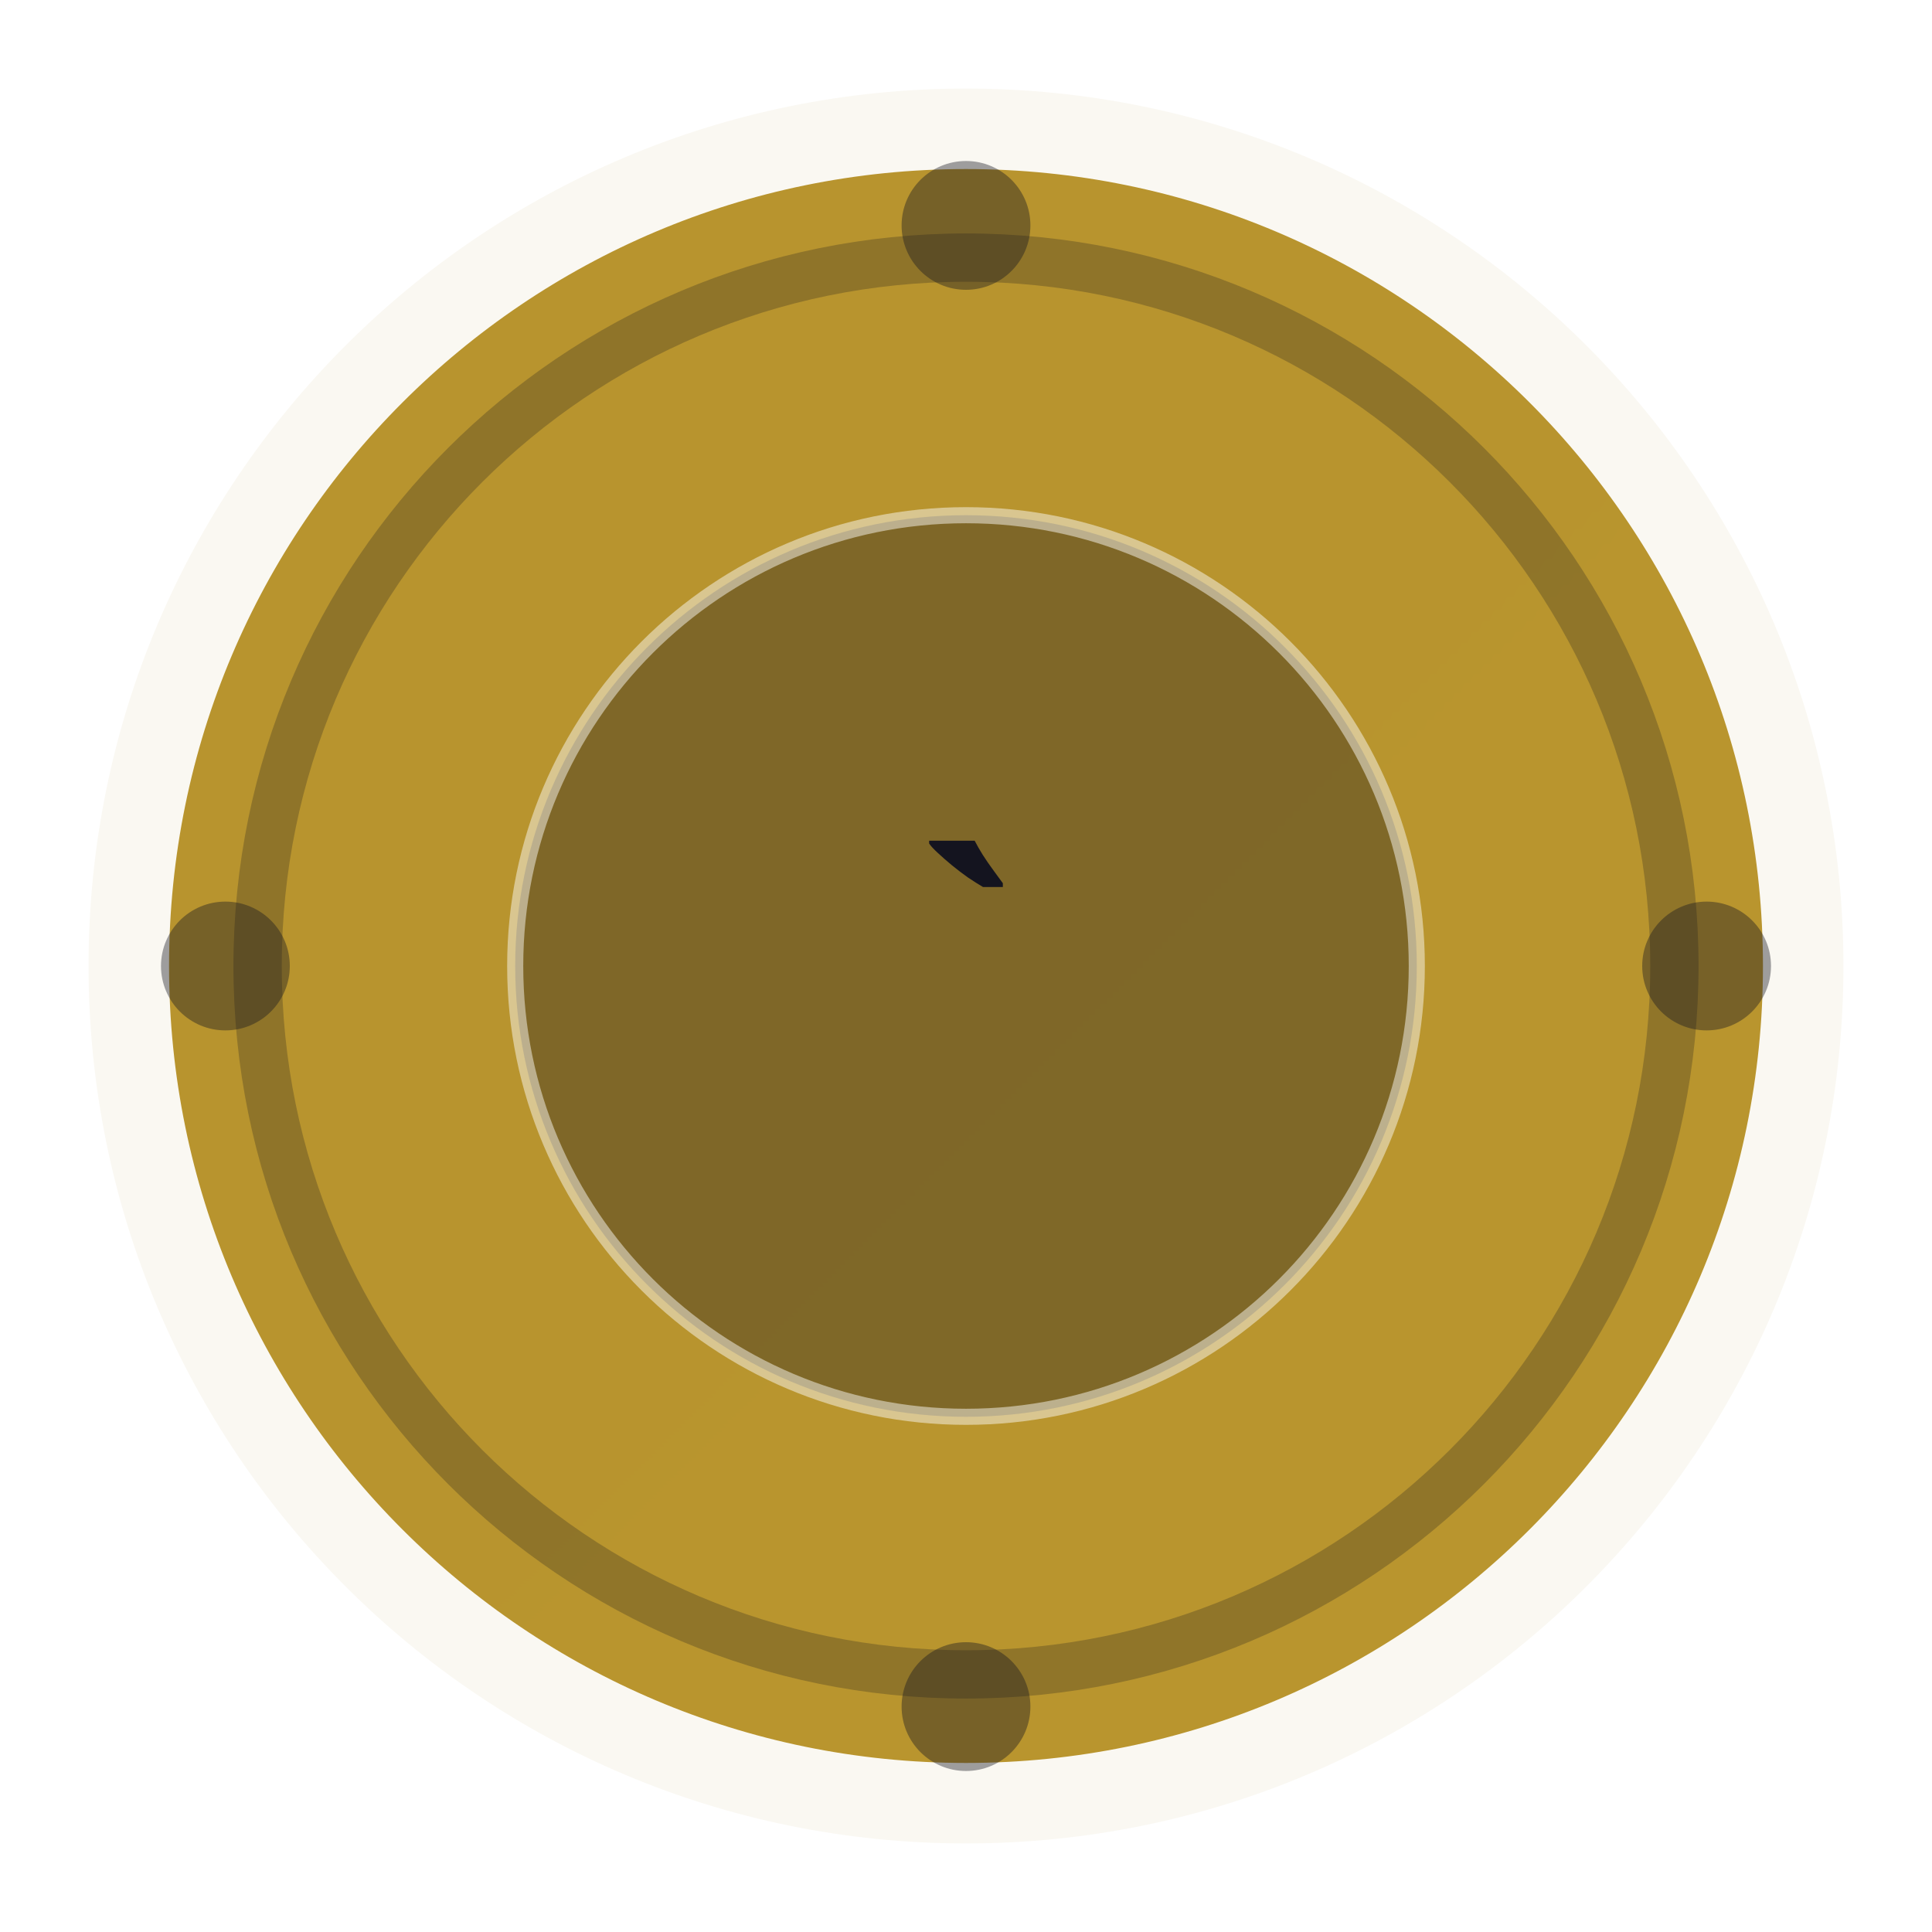
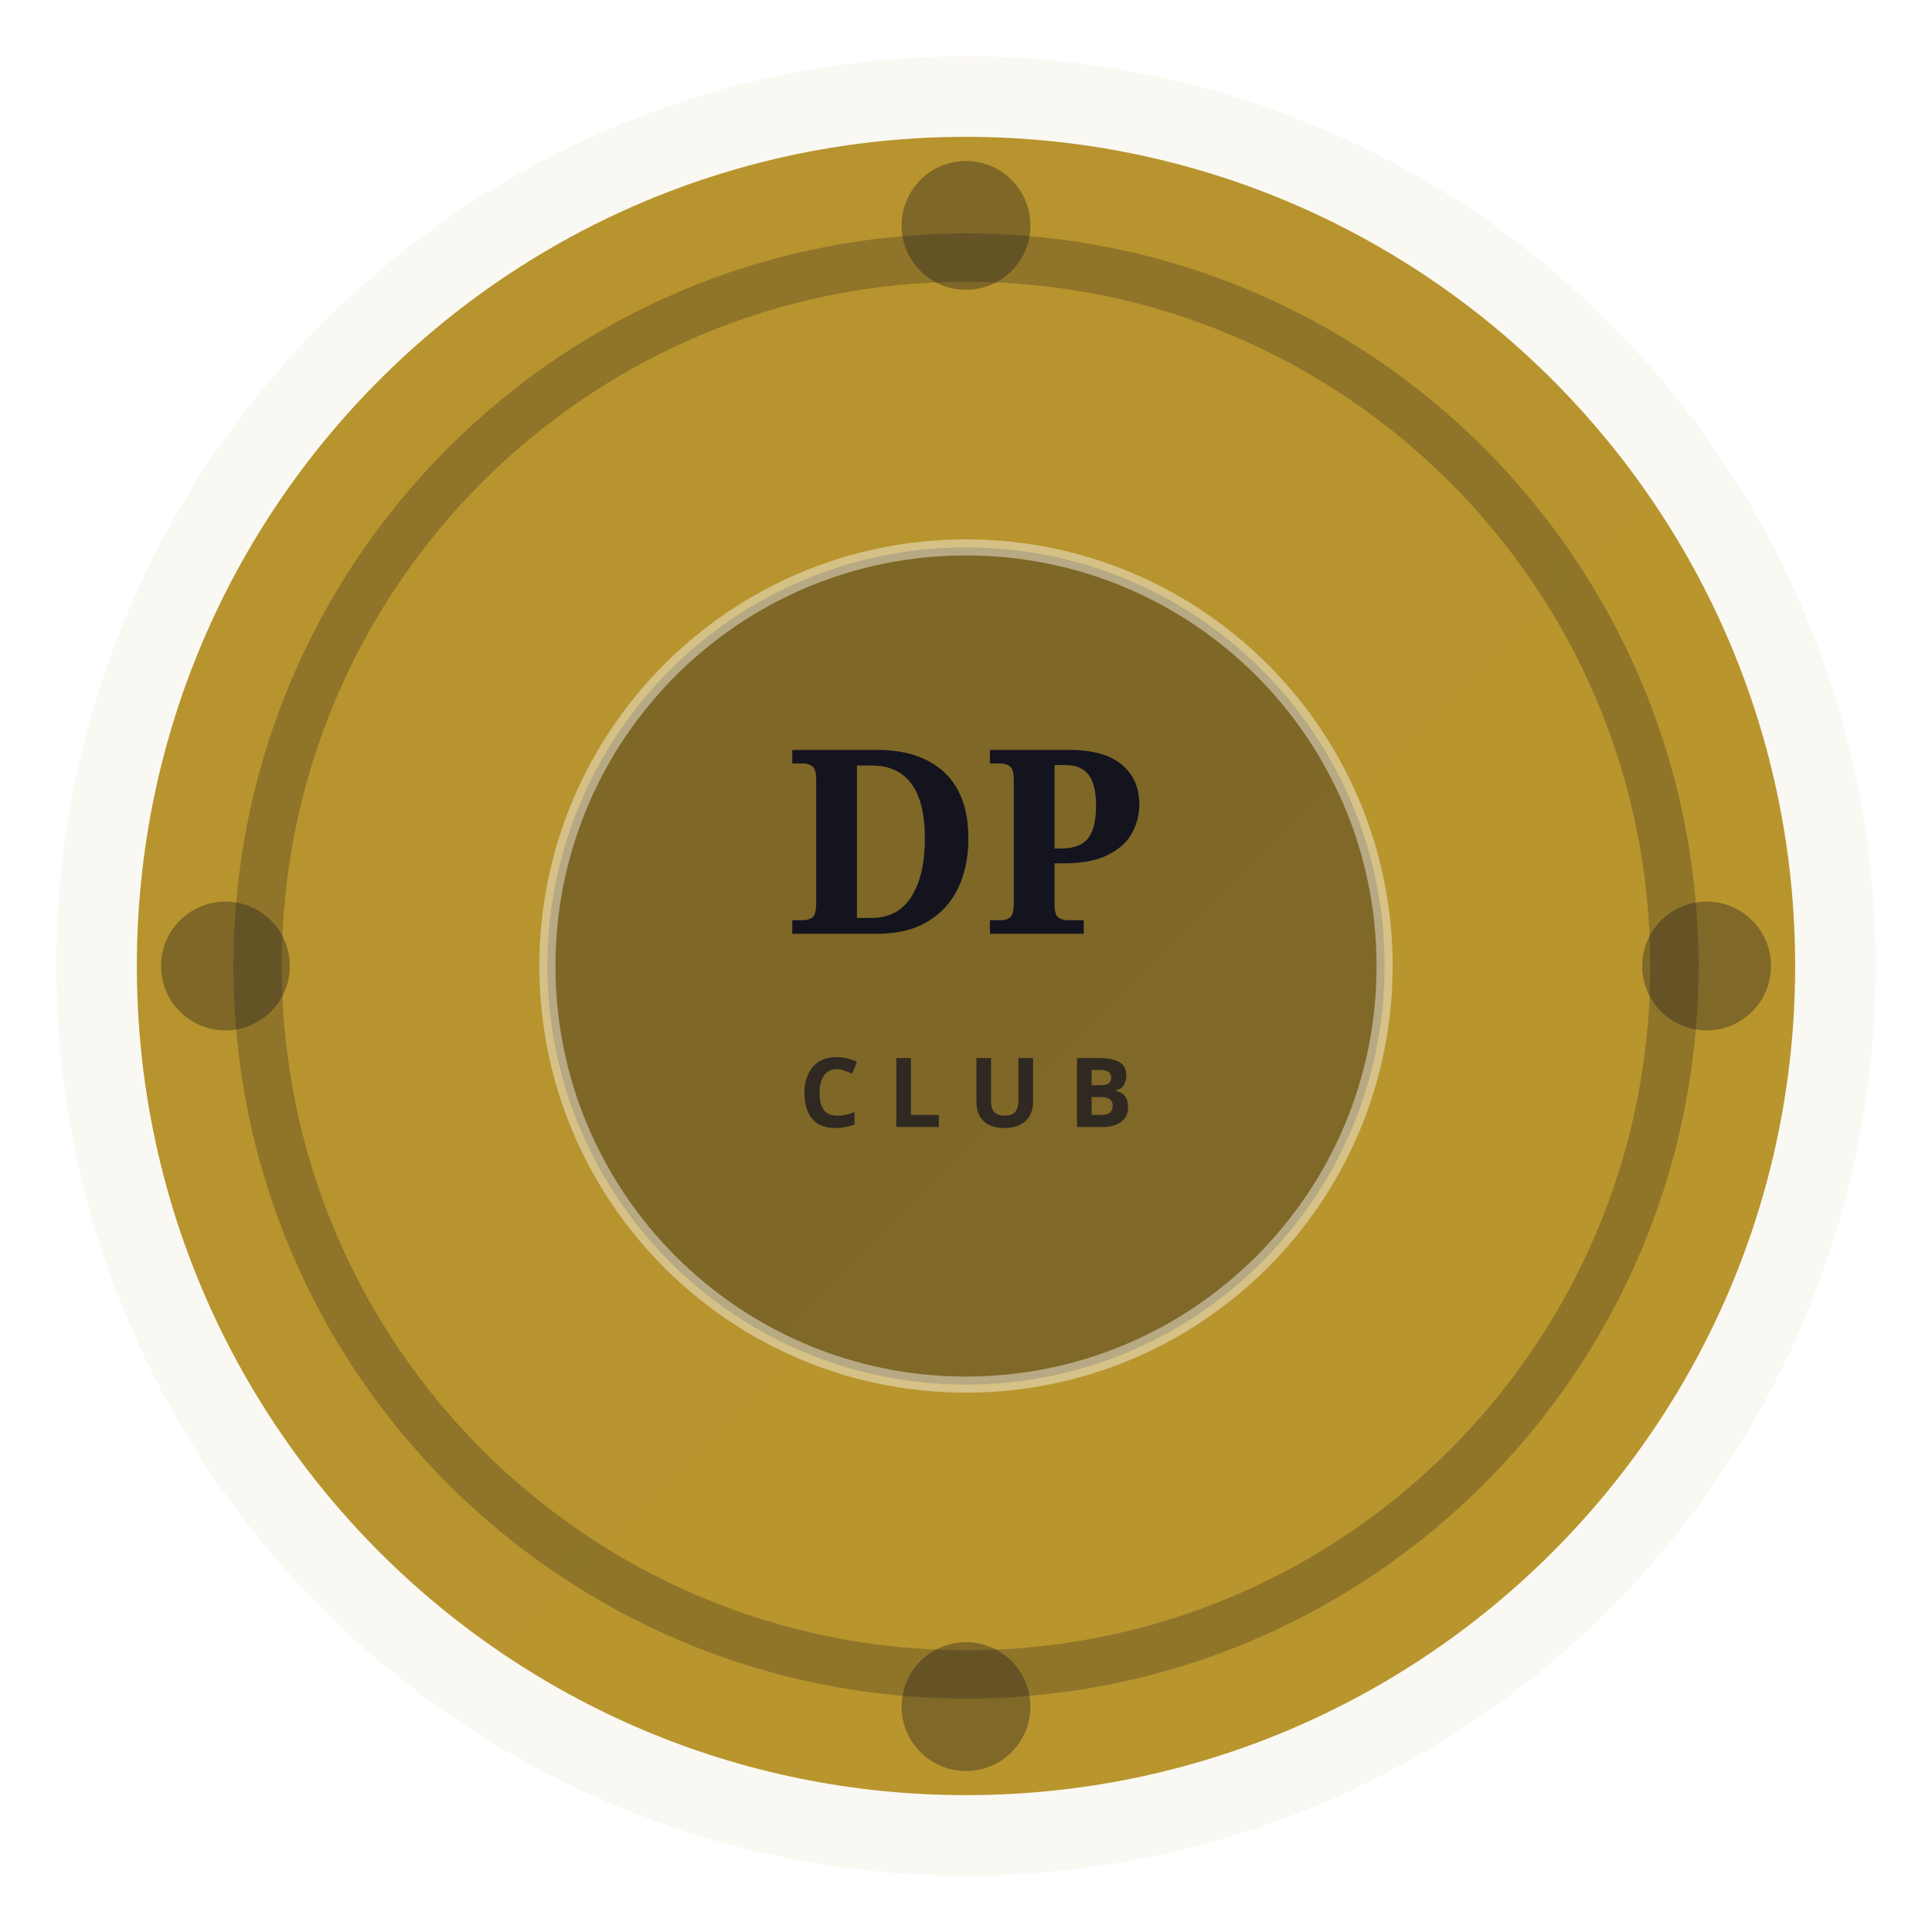
<svg xmlns="http://www.w3.org/2000/svg" viewBox="0 0 120 120" fill="none">
  <defs>
-     <linearGradient id="gBody" x1="0" y1="0" x2="120" y2="120">
+     <linearGradient id="body" x1="0" y1="0" x2="120" y2="120">
      <stop stop-color="#b8942e" />
      <stop offset="0.45" stop-color="#e8c547" />
      <stop offset="1" stop-color="#f5e6a8" />
    </linearGradient>
  </defs>
-   <circle cx="60" cy="60" r="52" fill="url(#gBody)" stroke="#faf8f2" stroke-width="5" />
+   <circle cx="60" cy="60" r="54" fill="url(#body)" stroke="#faf8f2" stroke-width="5" />
  <circle cx="60" cy="60" r="44" fill="none" stroke="#14141f" stroke-opacity="0.25" stroke-width="3" />
-   <circle cx="60" cy="14" r="4" fill="#14141f" fill-opacity="0.4" />
-   <circle cx="60" cy="106" r="4" fill="#14141f" fill-opacity="0.4" />
-   <circle cx="14" cy="60" r="4" fill="#14141f" fill-opacity="0.4" />
-   <circle cx="106" cy="60" r="4" fill="#14141f" fill-opacity="0.4" />
-   <circle cx="60" cy="60" r="28" fill="#14141f" fill-opacity="0.35" stroke="#faf8f2" stroke-opacity="0.5" stroke-width="1" />
-   <text x="60" y="66" text-anchor="middle" fill="#14141f" font-family="Georgia,serif" font-size="18" font-weight="700">`</text>
+   <circle cx="60" cy="14" r="4" fill="#14141f" fill-opacity="0.35" />
+   <circle cx="60" cy="106" r="4" fill="#14141f" fill-opacity="0.35" />
+   <circle cx="14" cy="60" r="4" fill="#14141f" fill-opacity="0.35" />
+   <circle cx="106" cy="60" r="4" fill="#14141f" fill-opacity="0.35" />
+   <circle cx="60" cy="60" r="26" fill="#14141f" fill-opacity="0.35" stroke="#faf8f2" stroke-opacity="0.45" stroke-width="1" />
+   <text x="60" y="58" text-anchor="middle" fill="#14141f" font-family="Georgia,serif" font-size="16" font-weight="700">DP</text>
+   <text x="60" y="70" text-anchor="middle" fill="#14141f" fill-opacity="0.75" font-family="system-ui,sans-serif" font-size="6" font-weight="700" letter-spacing="0.28em">CLUB</text>
</svg>
